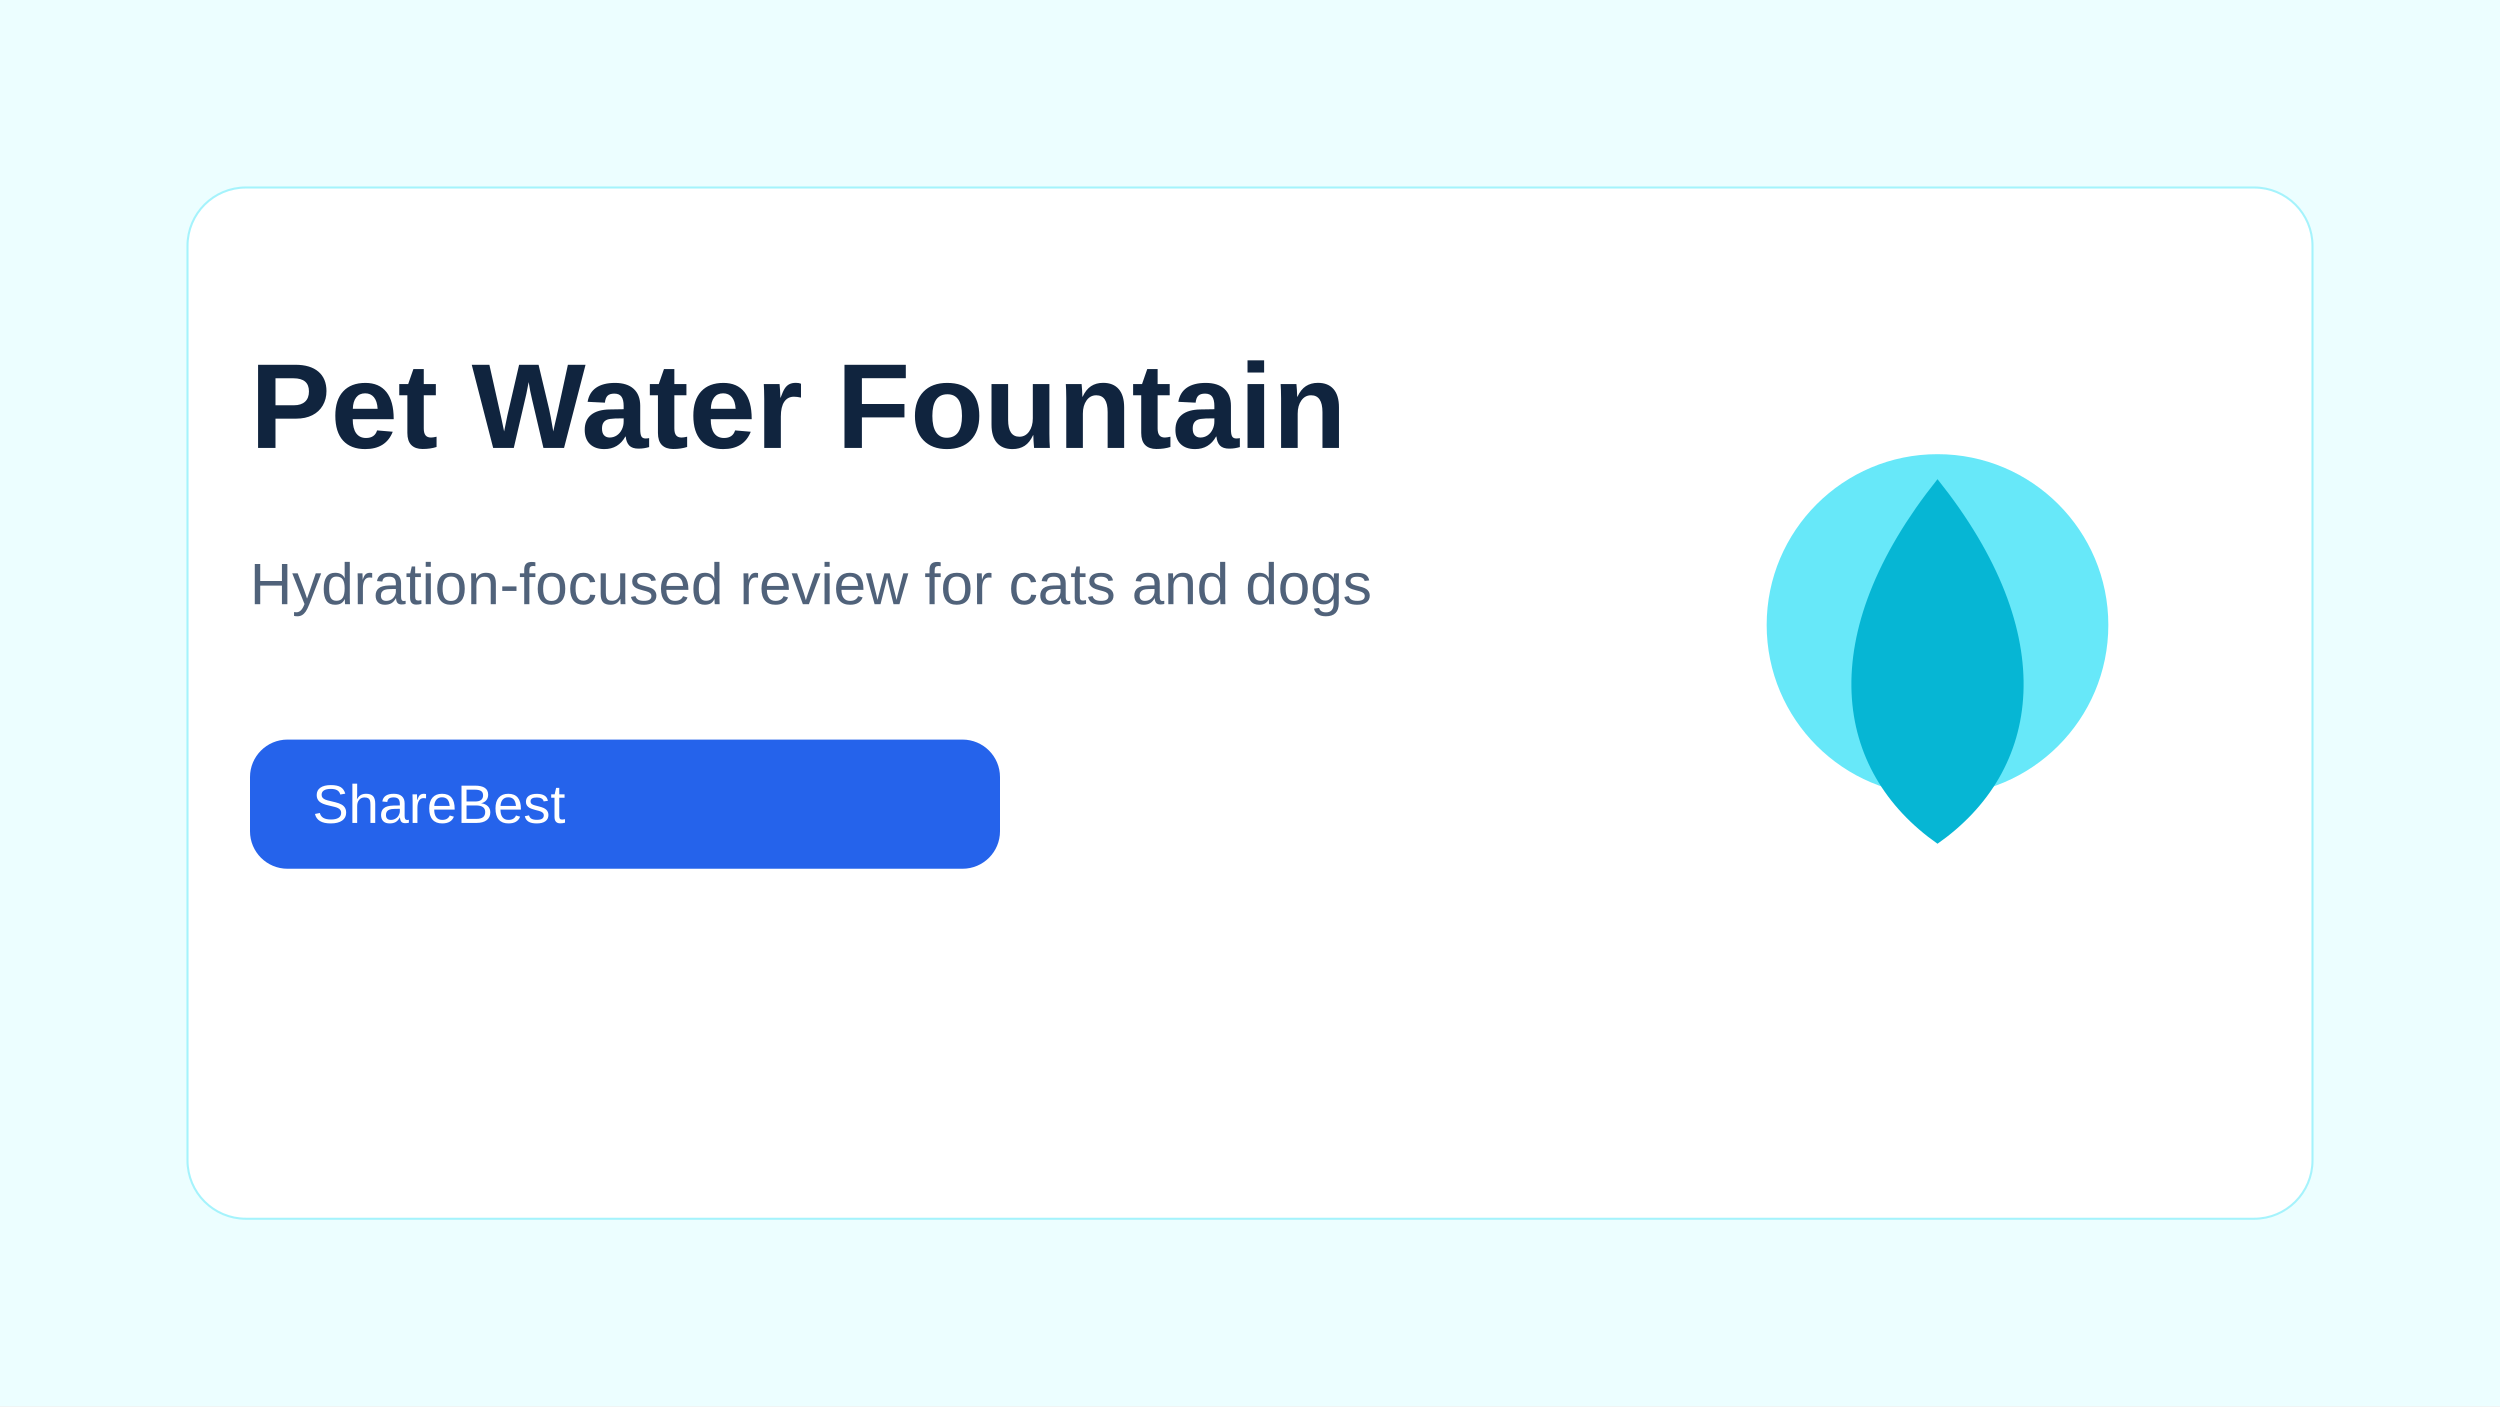
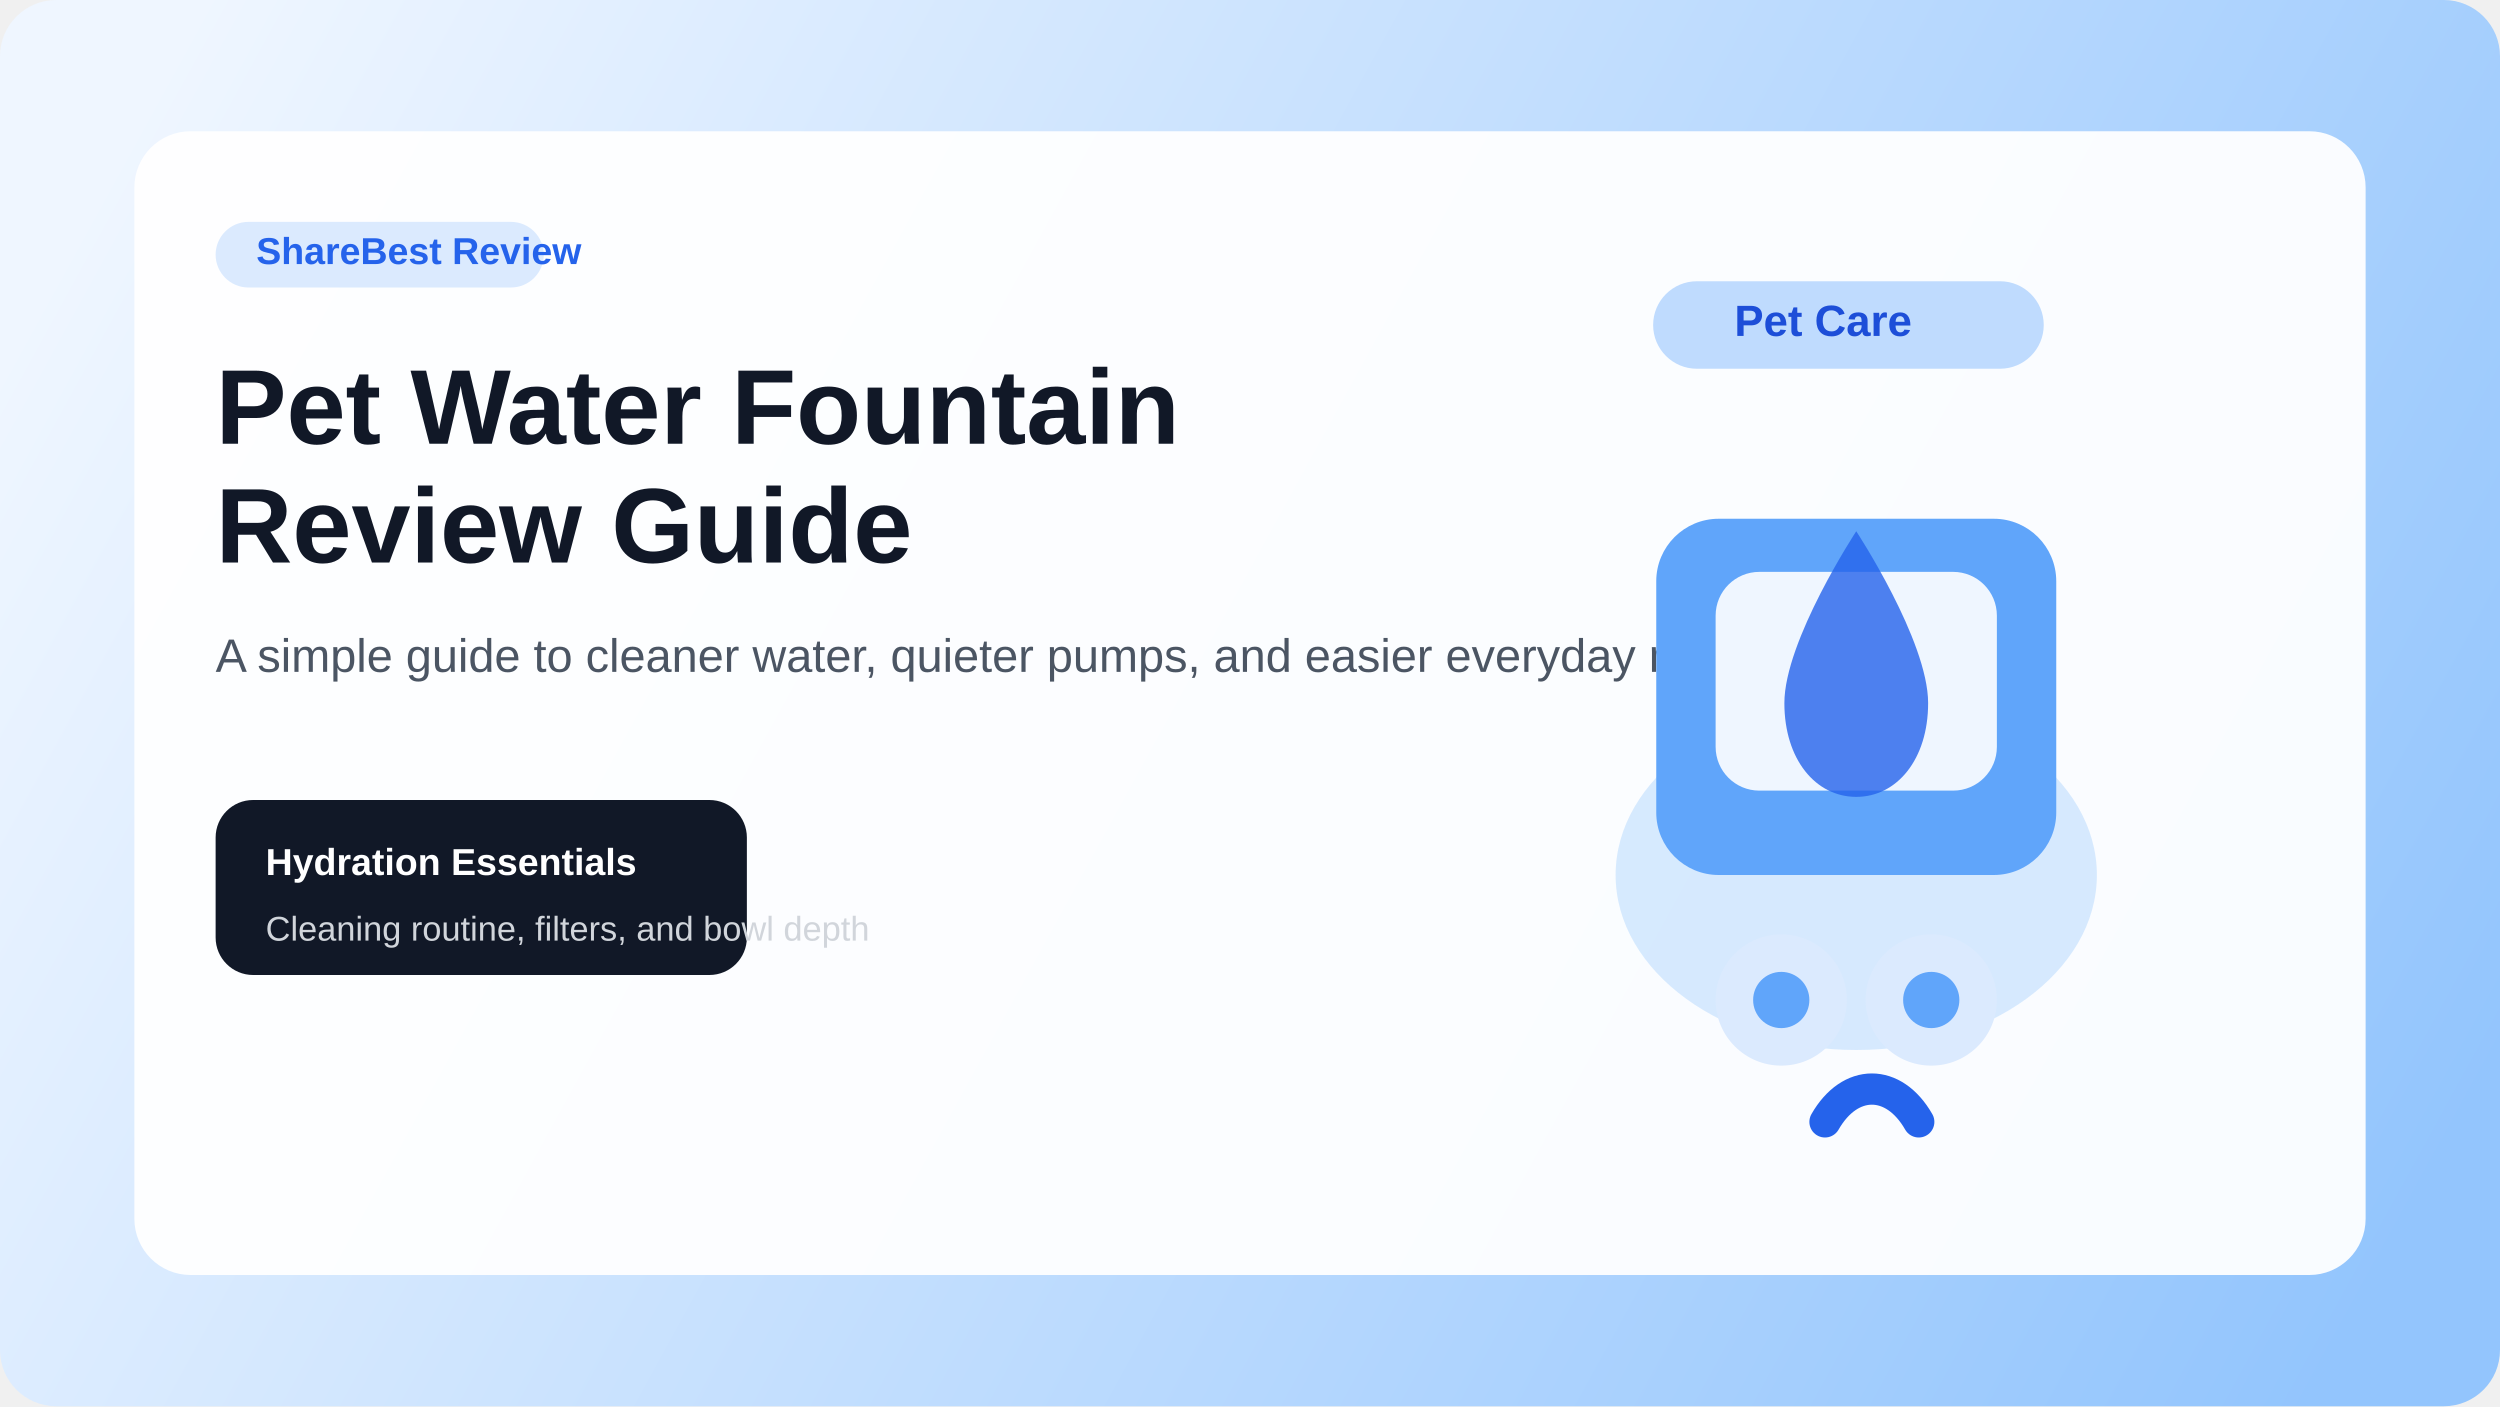
- <svg xmlns="http://www.w3.org/2000/svg" viewBox="0 0 1200 675">
-   <rect width="1200" height="675" fill="#ecfeff" />
-   <rect x="90" y="90" width="1020" height="495" rx="28" fill="#ffffff" stroke="#a5f3fc" />
-   <text x="120" y="215" font-size="58" font-family="Arial, sans-serif" font-weight="700" fill="#10243e">Pet Water Fountain</text>
-   <text x="120" y="290" font-size="28" font-family="Arial, sans-serif" fill="#50627a">Hydration-focused review for cats and dogs</text>
-   <rect x="120" y="355" width="360" height="62" rx="18" fill="#2563eb" />
-   <text x="150" y="395" font-size="26" font-family="Arial, sans-serif" fill="#ffffff">ShareBest</text>
-   <circle cx="930" cy="300" r="82" fill="#67e8f9" />
-   <path d="M930 230 C990 305 980 370 930 405 C880 370 870 305 930 230Z" fill="#06b6d4" />
+ <svg xmlns="http://www.w3.org/2000/svg" width="1600" height="900" viewBox="0 0 1600 900" fill="none">
+   <rect width="1600" height="900" rx="36" fill="url(#bg)" />
+   <rect x="86" y="84" width="1428" height="732" rx="36" fill="white" fill-opacity="0.94" />
+   <rect x="138" y="142" width="210" height="42" rx="21" fill="#DBEAFE" />
+   <text x="164" y="169" fill="#2563EB" font-family="Arial, sans-serif" font-size="24" font-weight="700">ShareBest Review</text>
+   <text x="138" y="284" fill="#111827" font-family="Arial, sans-serif" font-size="68" font-weight="800">Pet Water Fountain</text>
+   <text x="138" y="360" fill="#111827" font-family="Arial, sans-serif" font-size="68" font-weight="800">Review Guide</text>
+   <text x="138" y="430" fill="#4B5563" font-family="Arial, sans-serif" font-size="30">A simple guide to cleaner water, quieter pumps, and easier everyday maintenance.</text>
+   <rect x="138" y="512" width="340" height="112" rx="24" fill="#111827" />
+   <text x="170" y="560" fill="white" font-family="Arial, sans-serif" font-size="24" font-weight="700">Hydration Essentials</text>
+   <text x="170" y="602" fill="#D1D5DB" font-family="Arial, sans-serif" font-size="22">Cleaning routine, filters, and bowl depth</text>
+   <rect x="1058" y="180" width="250" height="56" rx="28" fill="#BFDBFE" />
+   <text x="1110" y="215" fill="#1D4ED8" font-family="Arial, sans-serif" font-size="28" font-weight="700">Pet Care</text>
+   <ellipse cx="1188" cy="560" rx="154" ry="112" fill="#93C5FD" fill-opacity="0.35" />
+   <rect x="1060" y="332" width="256" height="228" rx="40" fill="#60A5FA" />
+   <rect x="1098" y="366" width="180" height="140" rx="28" fill="#EFF6FF" />
+   <path d="M1188 340C1188 340 1234 410 1234 450C1234 486 1214 510 1188 510C1162 510 1142 486 1142 450C1142 410 1188 340 1188 340Z" fill="#2563EB" fill-opacity="0.8" />
+   <circle cx="1140" cy="640" r="42" fill="#DBEAFE" />
+   <circle cx="1236" cy="640" r="42" fill="#DBEAFE" />
+   <circle cx="1140" cy="640" r="18" fill="#60A5FA" />
+   <circle cx="1236" cy="640" r="18" fill="#60A5FA" />
+   <path d="M1168 718C1184 690 1212 690 1228 718" stroke="#2563EB" stroke-width="20" stroke-linecap="round" />
+   <defs>
+     <linearGradient id="bg" x1="88" y1="72" x2="1506" y2="850" gradientUnits="userSpaceOnUse">
+       <stop stop-color="#EFF6FF" />
+       <stop offset="1" stop-color="#93C5FD" />
+     </linearGradient>
+   </defs>
</svg>
